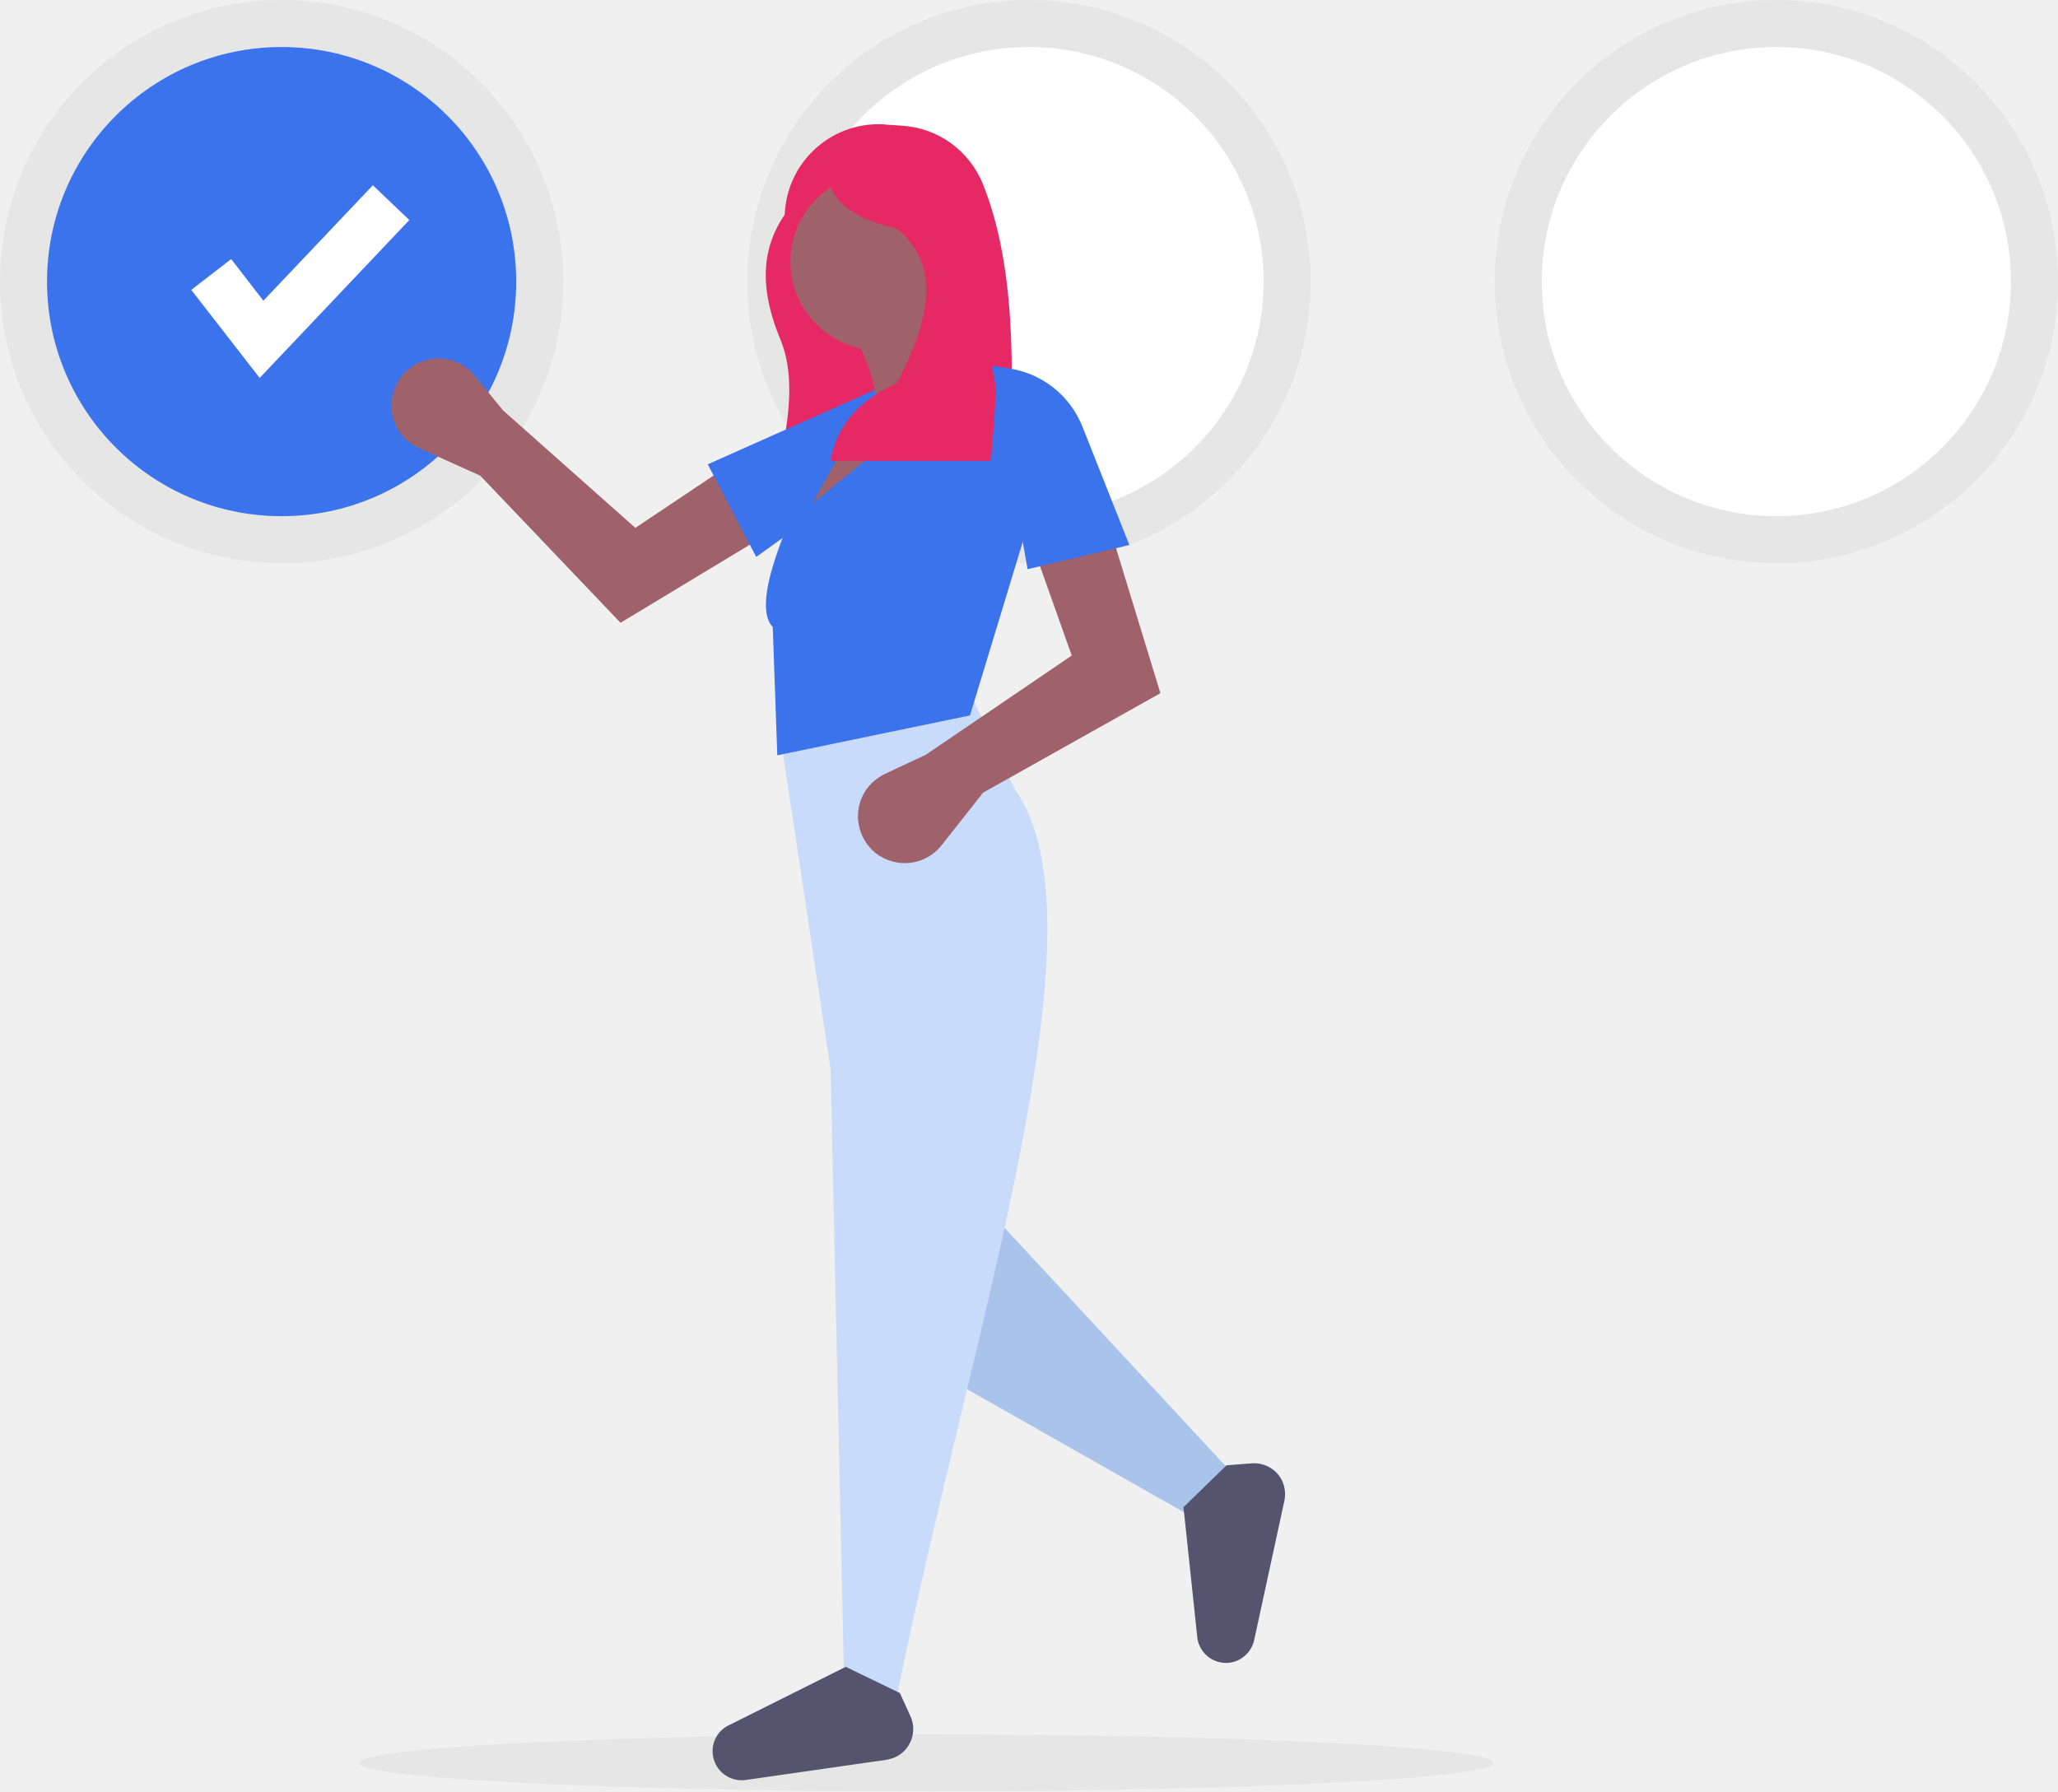
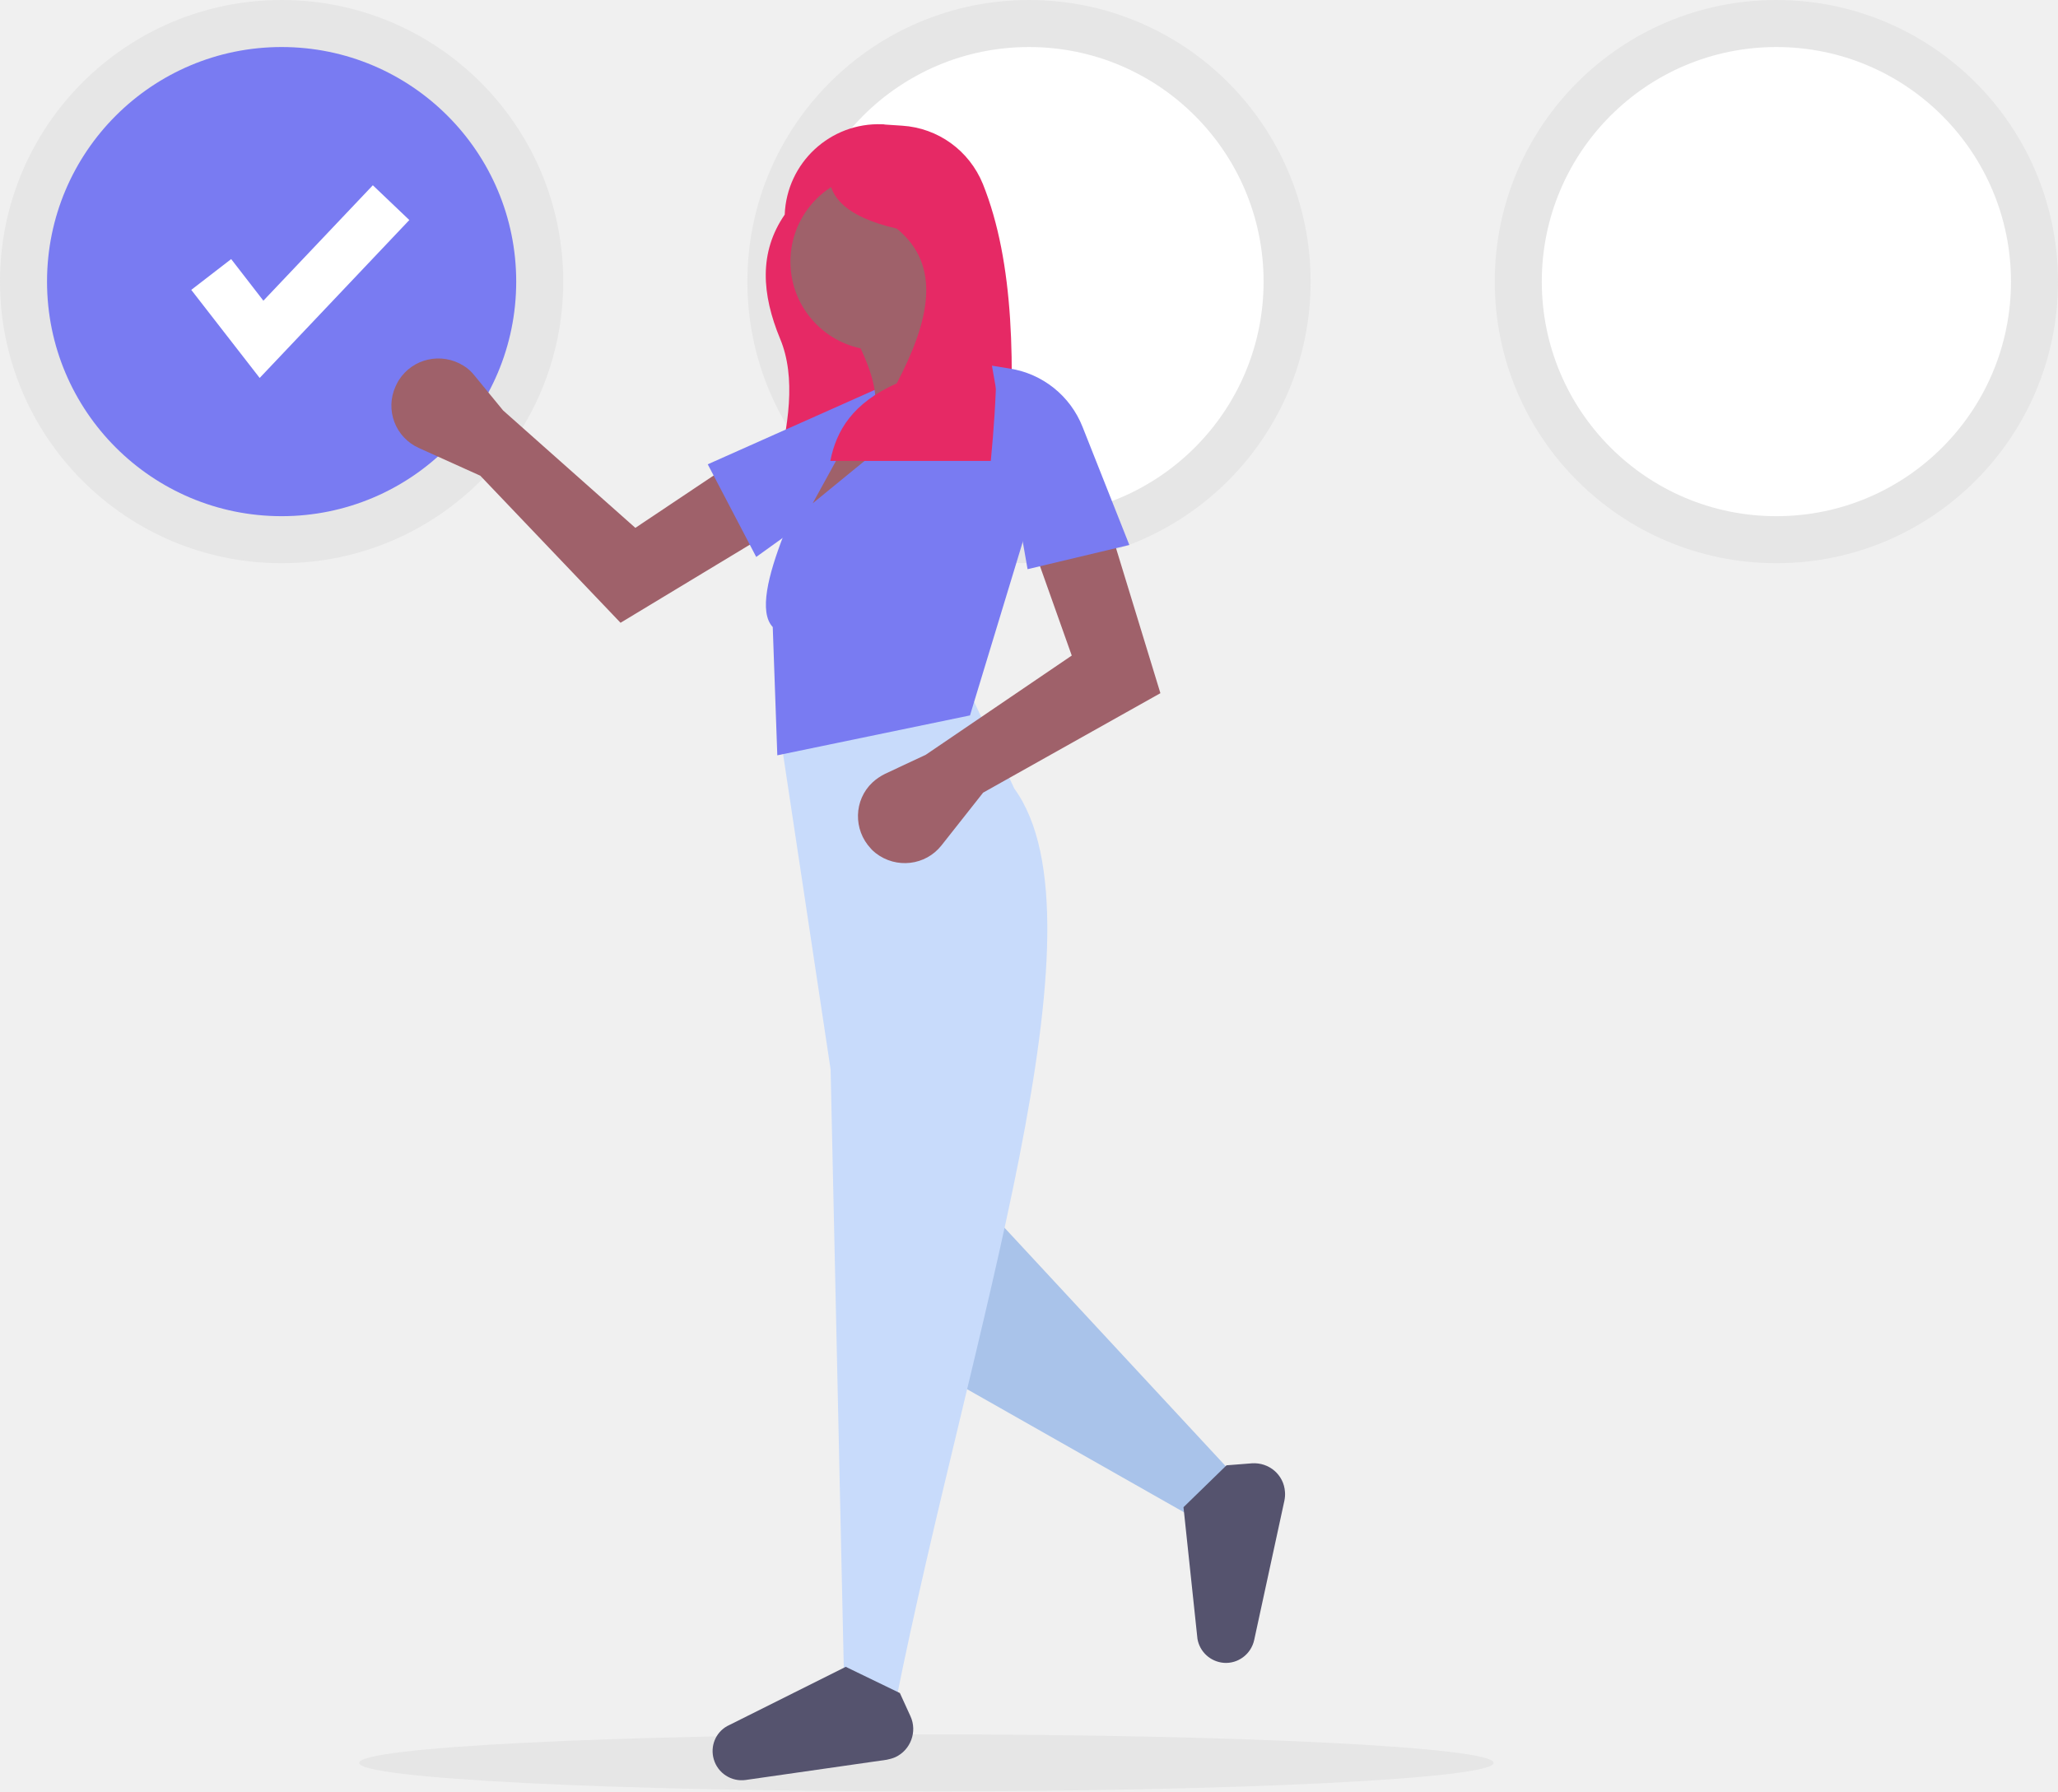
<svg xmlns="http://www.w3.org/2000/svg" version="1.1" id="a43d4114-cd98-41f6-b9a0-b0700c71b140" x="0px" y="0px" viewBox="0 0 722 628.5" style="enable-background:new 0 0 722 628.5;" xml:space="preserve">
  <style type="text/css">
	.st0{fill:#E6E6E6;}
- 	.st1{fill:#3B73ED;}
+ 	.st1{fill:#797BF2;}
	.st2{fill:#FFFFFF;}
	.st3{fill:#E62965;}
	.st4{fill:#9F616A;}
	.st5{fill:#A9C3EA;}
	.st6{fill:#C8DBFB;}
	.st7{fill:#55536E;}
</style>
  <ellipse class="st0" cx="325" cy="618.5" rx="199" ry="10" />
  <circle class="st0" cx="98.8" cy="98.8" r="98.8" />
  <circle class="st1" cx="98.8" cy="98.8" r="82.3" />
  <circle class="st0" cx="361" cy="98.8" r="98.8" />
  <circle class="st2" cx="361" cy="98.8" r="82.3" />
  <circle class="st0" cx="623.2" cy="98.8" r="98.8" />
  <circle class="st2" cx="623.2" cy="98.8" r="82.3" />
  <polygon class="st2" points="91.1,132.6 67.1,101.7 81.1,90.9 92.4,105.5 130.8,65 143.6,77.2 " />
-   <path class="st3" d="M273.7,118.9c-6.5-15.7-7.5-30.4,1.6-43.6l0,0l0,0c0.7-18.2,16-32.4,34.2-31.7c0.3,0,0.7,0,1,0.1l6,0.4  c12.6,0.8,23.5,8.7,28.3,20.4c11.1,27.6,11.5,64.2,8.7,103.5h-81.5C276.8,149.5,279.3,132.3,273.7,118.9z" />
+   <path class="st3" d="M273.7,118.9c-6.5-15.7-7.5-30.4,1.6-43.6l0,0l0,0c0.7-18.2,16-32.4,34.2-31.7c0.3,0,0.7,0,1,0.1l6,0.4  c12.6,0.8,23.5,8.7,28.3,20.4c11.1,27.6,11.5,64.2,8.7,103.5H272C276.8,149.5,279.3,132.3,273.7,118.9z" />
  <path class="st4" d="M168.5,166.9l-21.5-9.7c-8.3-3.7-12-13.4-8.2-21.7c0.3-0.7,0.7-1.4,1.1-2.1l0,0c4.9-7.7,15-9.9,22.7-5.1  c1.5,0.9,2.8,2.1,3.9,3.5l10,12.2l46.4,41.2l30.8-20.6l14,23.7l-50,30.2L168.5,166.9z" />
  <path class="st1" d="M265.3,195.4l-17-32.5l66.2-29.5l0.6,6.2c1.1,11.7-4.1,23-13.6,29.8L265.3,195.4z" />
  <path class="st4" d="M351.1,131.4l-67.6,55.9l-3.9-5.4l18.6-33.4l8.5-3.9c2-8.7-3.2-20.3-10.1-32.6l32.6-4.7  C331,117.9,338.1,126,351.1,131.4z" />
  <polygon class="st5" points="432.7,517.3 421.4,534 331.7,483.1 344.1,421.8 " />
  <path class="st6" d="M314.3,596.9l-18.2-8.2l-4.7-213.5l-17.5-116.1l67.9-12.8l14,30.3C390.1,323.7,340.1,468,314.3,596.9z" />
  <path class="st7" d="M315.7,594l3.7,8.1c2.5,5.4,0.1,11.9-5.3,14.4c-0.9,0.4-2,0.7-3,0.9l-49.5,7.1c-5,0.7-9.8-2.4-11.2-7.3l0,0  c-1.3-4.5,0.6-9.3,4.7-11.6l41.6-20.8L315.7,594z" />
  <path class="st7" d="M430.3,514.1l8.9-0.7c6-0.4,11.2,4,11.6,10c0.1,1,0,2.1-0.2,3.1L440,575.4c-1.1,5-5.7,8.4-10.7,8l0,0  c-4.6-0.4-8.4-3.8-9.2-8.4l-4.9-46.2L430.3,514.1z" />
  <circle class="st4" cx="308.4" cy="91.8" r="31.1" />
  <path class="st1" d="M340.3,251l-67.6,14l-1.6-45c-9.8-10.4,13-51.8,21-71.4l10.1-3.1l-17.1,31.1l59.8-48.9l11.6,3.1l3.1,56.7  L340.3,251z" />
  <path class="st4" d="M344.9,278.1l-14.6,18.5c-5.6,7.1-15.9,8.3-23.1,2.7c-0.6-0.5-1.2-1-1.7-1.6l0,0c-6.2-6.6-6-17,0.6-23.2  c1.3-1.2,2.8-2.2,4.4-3l14.3-6.7L376,230l-12.4-34.9l26.4-7.8l17.1,55.9L344.9,278.1z" />
  <path class="st3" d="M347.6,161.7h-56.3c2.1-10.6,7.8-20.3,23.3-27.2c11.3-21.6,16.1-41.2,0-54.3c-18.4-4.2-25.6-12-23.3-22.6  l33-5.4C351.5,76.4,351.8,117.6,347.6,161.7z" />
  <path class="st1" d="M396.2,191.2l-35.7,8.5L348,128.3l6.2,1c11.6,1.8,21.3,9.6,25.6,20.5L396.2,191.2z" />
</svg>
